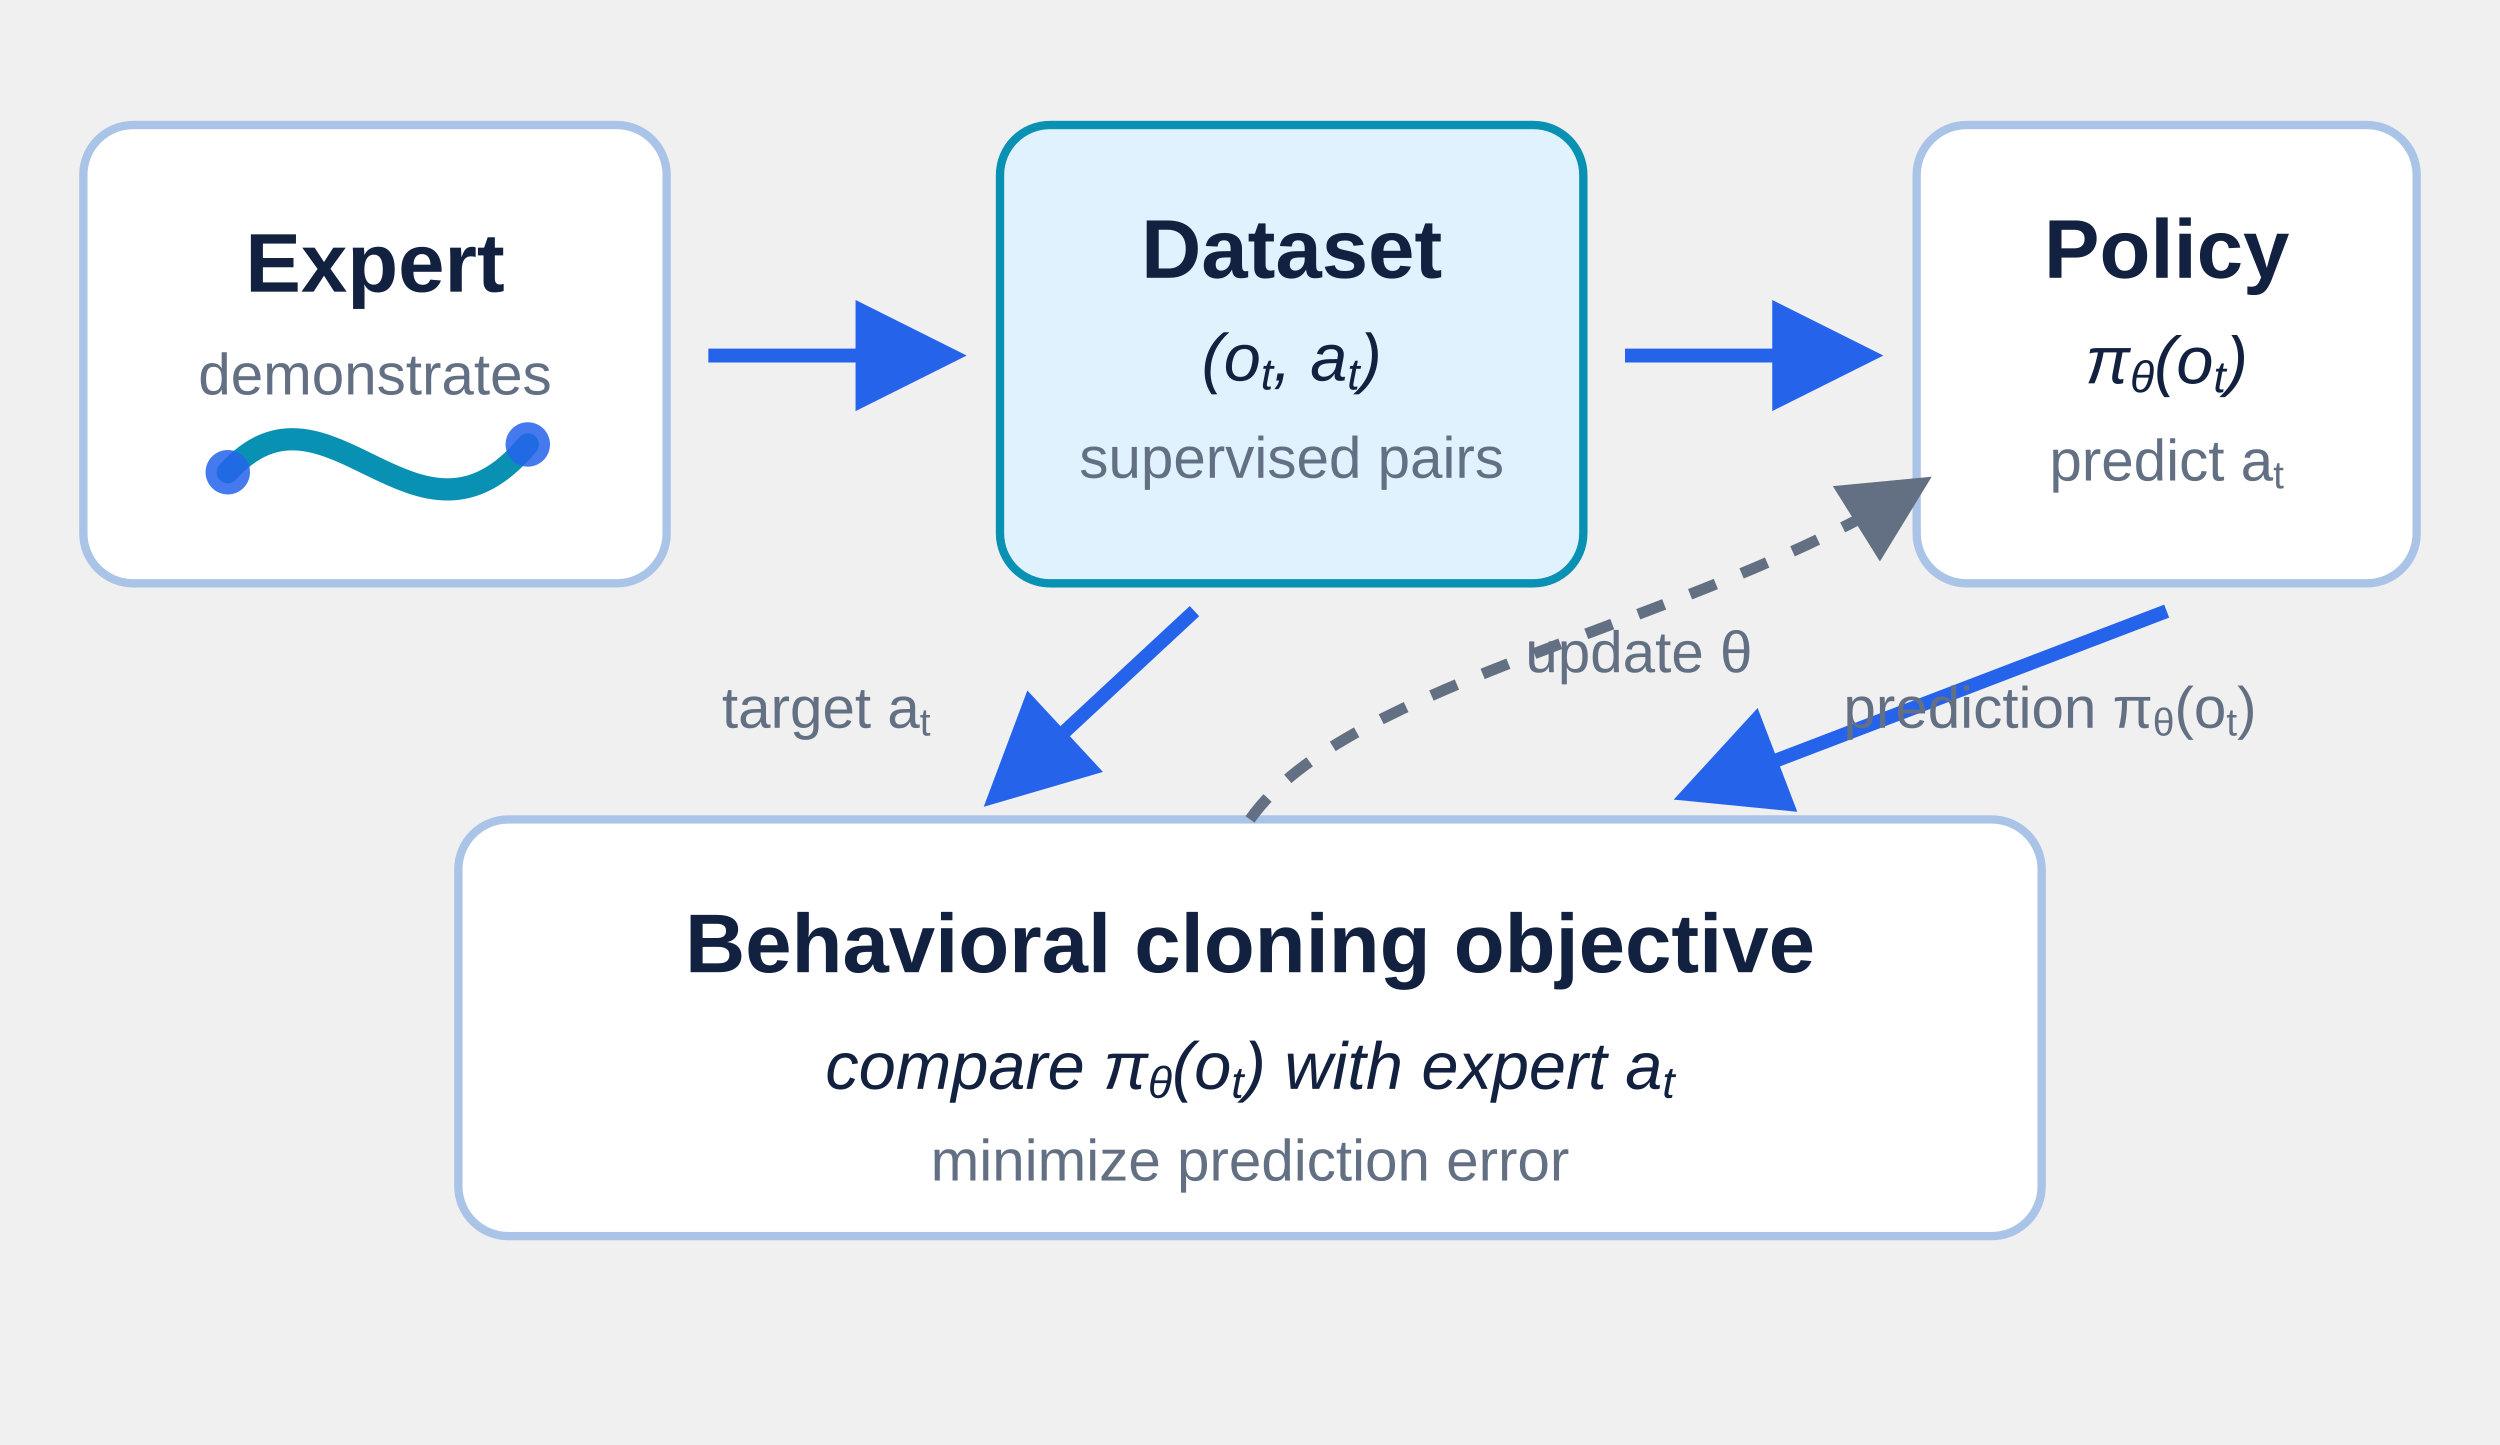
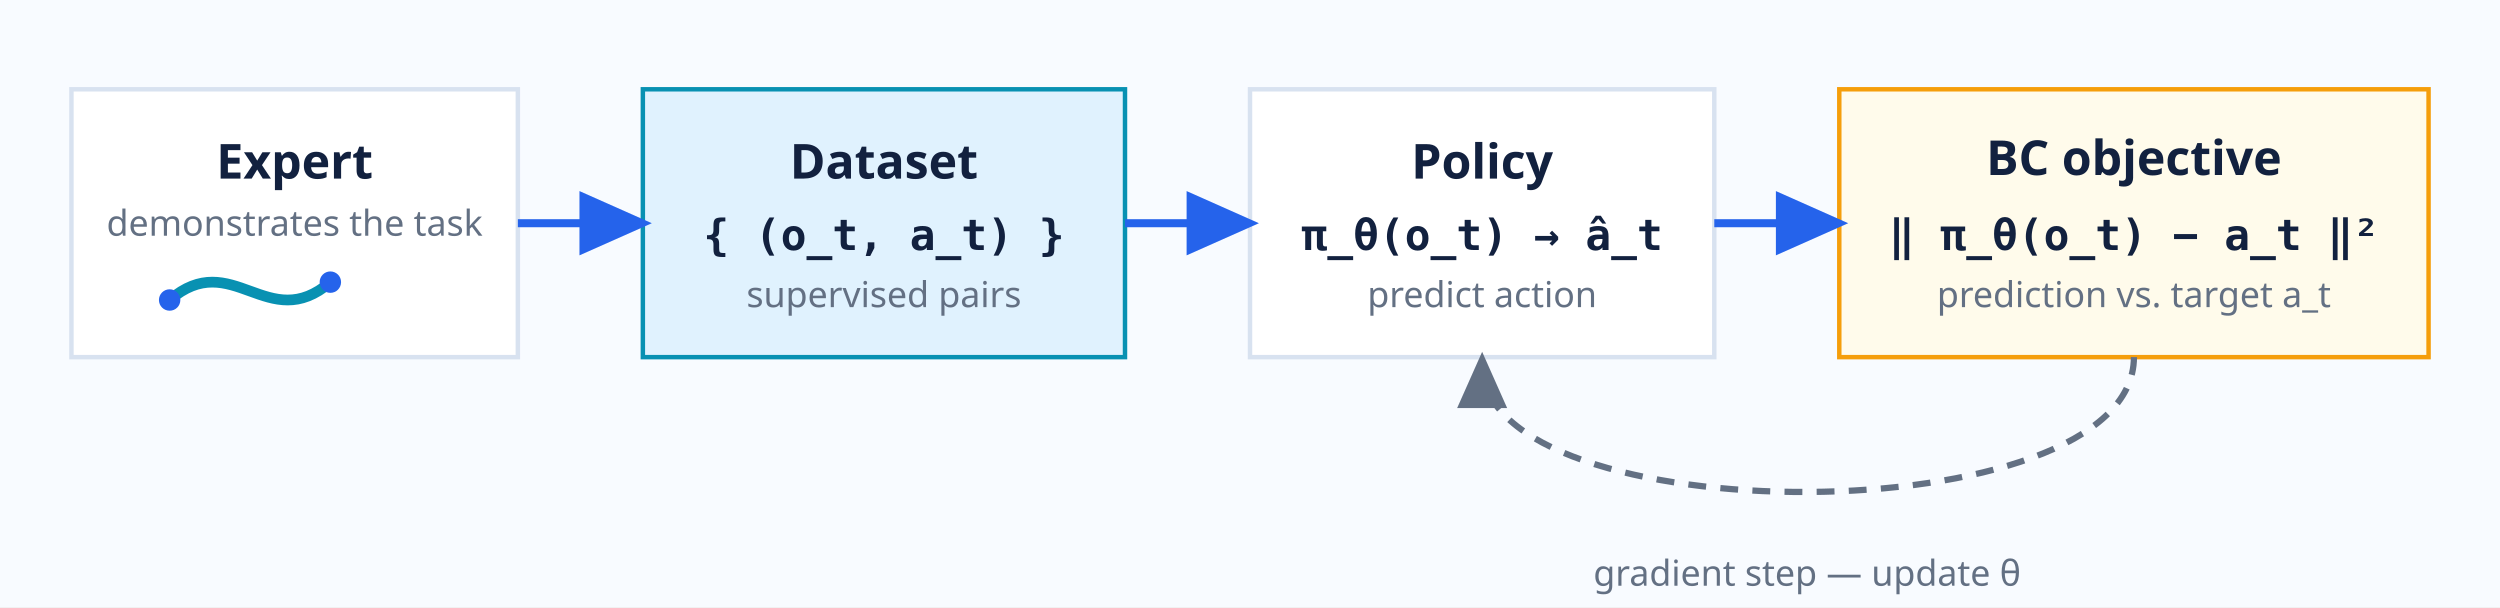
- <svg xmlns="http://www.w3.org/2000/svg" viewBox="0 0 900 520" role="img" aria-labelledby="title desc">
+ <svg xmlns="http://www.w3.org/2000/svg" width="1400" height="340" viewBox="0 0 1400 340" role="img" aria-labelledby="title desc">
  <defs>
-     <marker id="arrow" viewBox="0 0 10 10" refX="8" refY="5" markerWidth="8" markerHeight="8" orient="auto-start-reverse">
-       <path d="M 0 0 L 10 5 L 0 10 z" fill="#2563eb" />
+     <marker id="bcarrow" markerWidth="12" markerHeight="12" refX="9" refY="6" orient="auto">
+       <path d="M2,2 L11,6 L2,10 Z" fill="#2563eb" />
    </marker>
-     <marker id="arrow-muted" viewBox="0 0 10 10" refX="8" refY="5" markerWidth="8" markerHeight="8" orient="auto-start-reverse">
-       <path d="M 0 0 L 10 5 L 0 10 z" fill="#637083" />
+     <marker id="bcfeed" markerWidth="12" markerHeight="12" refX="9" refY="6" orient="auto">
+       <path d="M2,2 L11,6 L2,10 Z" fill="#637083" />
    </marker>
    <style>
-       .box { fill: #ffffff; stroke: #aac4e8; stroke-width: 3; rx: 18; }
-       .soft { fill: #e0f2fe; stroke: #0891b2; stroke-width: 3; rx: 18; }
-       .label { fill: #12213f; font-family: Arial, sans-serif; font-size: 30px; font-weight: 700; }
-       .small { fill: #637083; font-family: Arial, sans-serif; font-size: 21px; }
-       .math { fill: #12213f; font-family: Arial, sans-serif; font-size: 24px; font-style: italic; }
-       .arrow { stroke: #2563eb; stroke-width: 5; fill: none; marker-end: url(#arrow); }
-       .update { stroke: #637083; stroke-width: 4; fill: none; marker-end: url(#arrow-muted); stroke-dasharray: 10 10; }
-       .dot { fill: #2563eb; opacity: 0.85; }
+       .bg { fill: #f8fbff; }
+       .box { fill: #ffffff; stroke: #d8e2f0; stroke-width: 2.5; }
+       .teal { fill: #e0f2fe; stroke: #0891b2; stroke-width: 2.5; }
+       .amber { fill: #fffbeb; stroke: #f59e0b; stroke-width: 2.5; }
+       .flow { stroke: #2563eb; stroke-width: 4.5; fill: none; marker-end: url(#bcarrow); }
+       .feed { stroke: #637083; stroke-width: 3.5; fill: none; stroke-dasharray: 10 8; marker-end: url(#bcfeed); }
+       .label { font: 700 27px sans-serif; fill: #12213f; }
+       .small { font: 500 20px sans-serif; fill: #637083; }
+       .mono { font: 700 24px monospace; fill: #12213f; }
+       .demo { stroke: #0891b2; stroke-width: 6; fill: none; stroke-linecap: round; }
+       .dot { fill: #2563eb; }
    </style>
  </defs>
-   <rect x="30" y="45" width="210" height="165" class="box" />
-   <text x="135" y="105" text-anchor="middle" class="label">Expert</text>
-   <text x="135" y="142" text-anchor="middle" class="small">demonstrates</text>
-   <path d="M82 170 C118 130, 150 208, 190 160" stroke="#0891b2" stroke-width="8" fill="none" stroke-linecap="round" />
-   <circle cx="82" cy="170" r="8" class="dot" />
-   <circle cx="190" cy="160" r="8" class="dot" />
-   <path d="M255 128 L340 128" class="arrow" />
-   <rect x="360" y="45" width="210" height="165" class="soft" />
-   <text x="465" y="100" text-anchor="middle" class="label">Dataset</text>
-   <text x="465" y="137" text-anchor="middle" class="math">(o<tspan baseline-shift="sub" font-size="16">t</tspan>, a<tspan baseline-shift="sub" font-size="16">t</tspan>)</text>
-   <text x="465" y="172" text-anchor="middle" class="small">supervised pairs</text>
-   <path d="M585 128 L670 128" class="arrow" />
-   <rect x="690" y="45" width="180" height="165" class="box" />
-   <text x="780" y="100" text-anchor="middle" class="label">Policy</text>
-   <text x="780" y="138" text-anchor="middle" class="math">π<tspan baseline-shift="sub" font-size="16">θ</tspan>(o<tspan baseline-shift="sub" font-size="16">t</tspan>)</text>
-   <text x="780" y="173" text-anchor="middle" class="small">predict a<tspan baseline-shift="sub" font-size="14">t</tspan>
-   </text>
-   <rect x="165" y="295" width="570" height="150" class="box" />
-   <text x="450" y="350" text-anchor="middle" class="label">Behavioral cloning objective</text>
-   <text x="450" y="392" text-anchor="middle" class="math">compare π<tspan baseline-shift="sub" font-size="16">θ</tspan>(o<tspan baseline-shift="sub" font-size="16">t</tspan>) with expert a<tspan baseline-shift="sub" font-size="16">t</tspan>
-   </text>
-   <text x="450" y="425" text-anchor="middle" class="small">minimize prediction error</text>
-   <path d="M430 220 L360 285" class="arrow" />
-   <text x="335" y="262" text-anchor="end" class="small">target a<tspan baseline-shift="sub" font-size="14">t</tspan>
-   </text>
-   <path d="M780 220 L610 285" class="arrow" />
-   <text x="738" y="262" text-anchor="middle" class="small">prediction π<tspan baseline-shift="sub" font-size="14">θ</tspan>(o<tspan baseline-shift="sub" font-size="14">t</tspan>)</text>
-   <path d="M450 295 C485 245, 610 225, 690 175" class="update" />
-   <text x="590" y="242" text-anchor="middle" class="small">update θ</text>
+   <rect class="bg" width="1400" height="340" />
+   <rect class="box" x="40" y="50" width="250" height="150" />
+   <text class="label" x="165" y="100" text-anchor="middle">Expert</text>
+   <text class="small" x="165" y="132" text-anchor="middle">demonstrates the task</text>
+   <path class="demo" d="M95 168 C130 138 150 188 185 158" />
+   <circle class="dot" cx="95" cy="168" r="6" />
+   <circle class="dot" cx="185" cy="158" r="6" />
+   <rect class="teal" x="360" y="50" width="270" height="150" />
+   <text class="label" x="495" y="100" text-anchor="middle">Dataset</text>
+   <text class="mono" x="495" y="140" text-anchor="middle">{ (o_t, a_t) }</text>
+   <text class="small" x="495" y="172" text-anchor="middle">supervised pairs</text>
+   <rect class="box" x="700" y="50" width="260" height="150" />
+   <text class="label" x="830" y="100" text-anchor="middle">Policy</text>
+   <text class="mono" x="830" y="140" text-anchor="middle">π_θ(o_t) → â_t</text>
+   <text class="small" x="830" y="172" text-anchor="middle">predict action</text>
+   <rect class="amber" x="1030" y="50" width="330" height="150" />
+   <text class="label" x="1195" y="98" text-anchor="middle">BC objective</text>
+   <text class="mono" x="1195" y="140" text-anchor="middle">‖ π_θ(o_t) − a_t ‖²</text>
+   <text class="small" x="1195" y="172" text-anchor="middle">prediction vs. target a_t</text>
+   <path class="flow" d="M290 125 L356 125" />
+   <path class="flow" d="M630 125 L696 125" />
+   <path class="flow" d="M960 125 L1026 125" />
+   <path class="feed" d="M1195 200 C1195 300 830 300 830 204" />
+   <text class="small" x="1012" y="328" text-anchor="middle">gradient step — update θ</text>
</svg>
